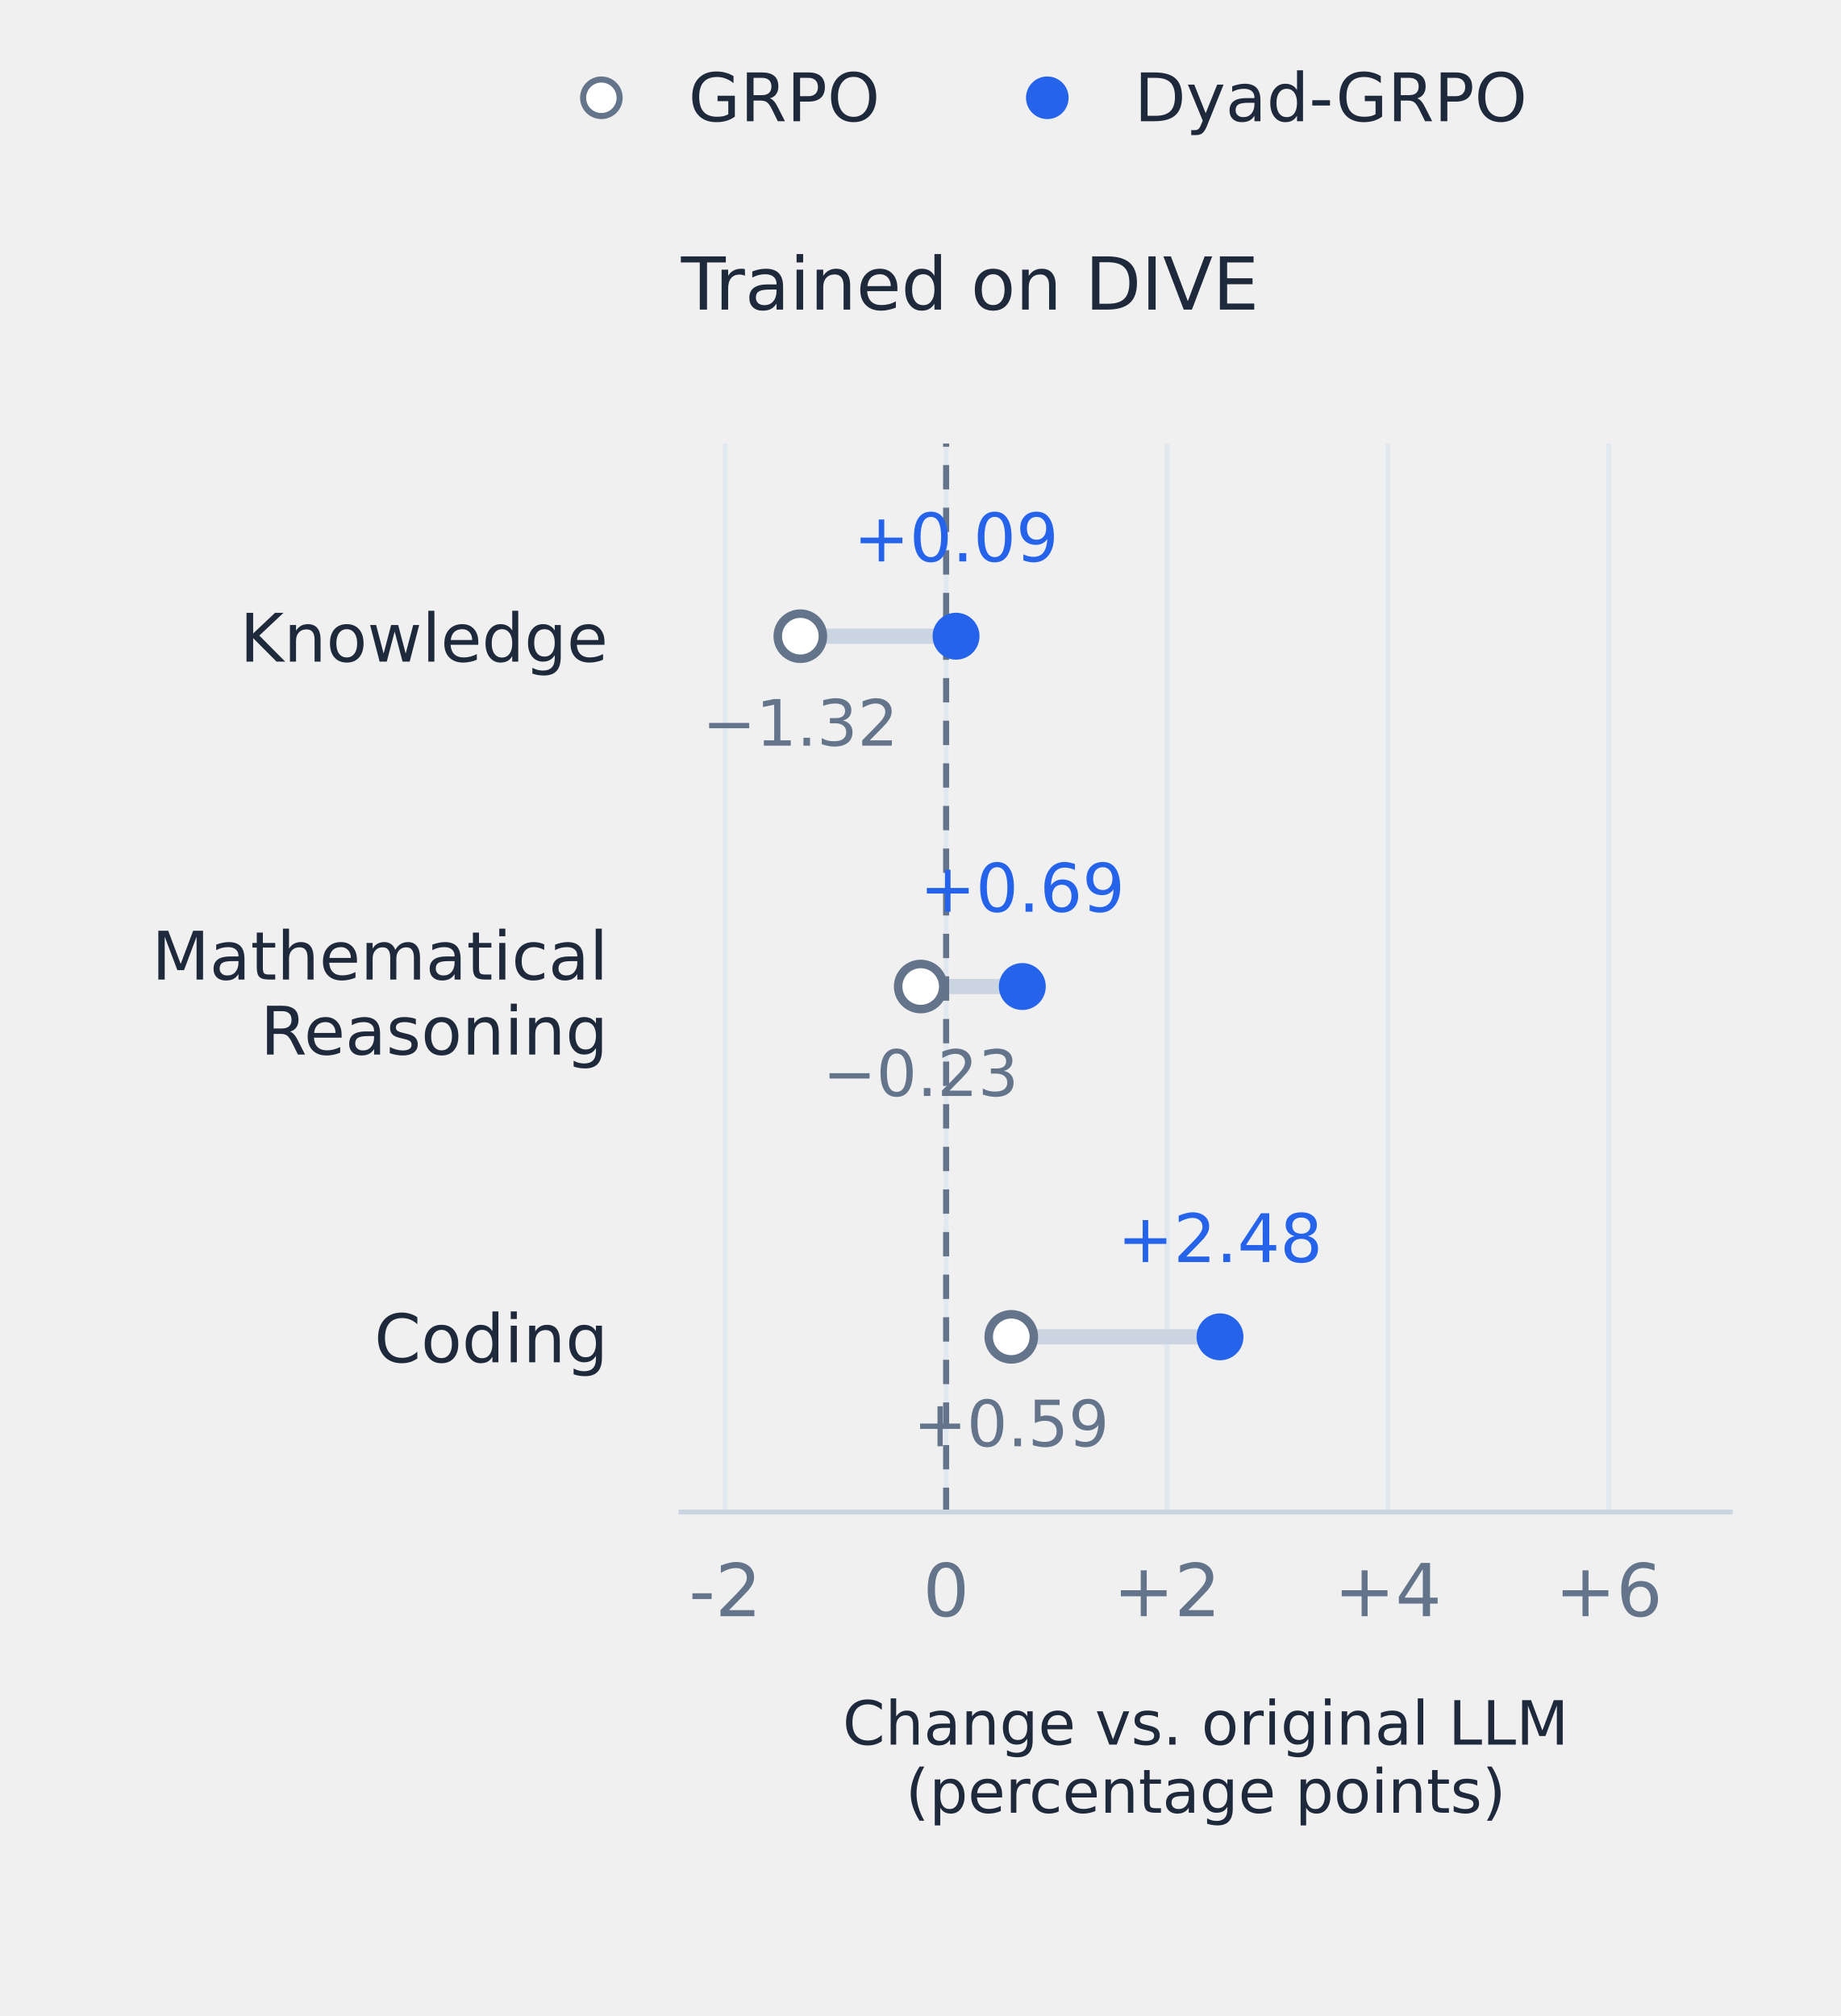
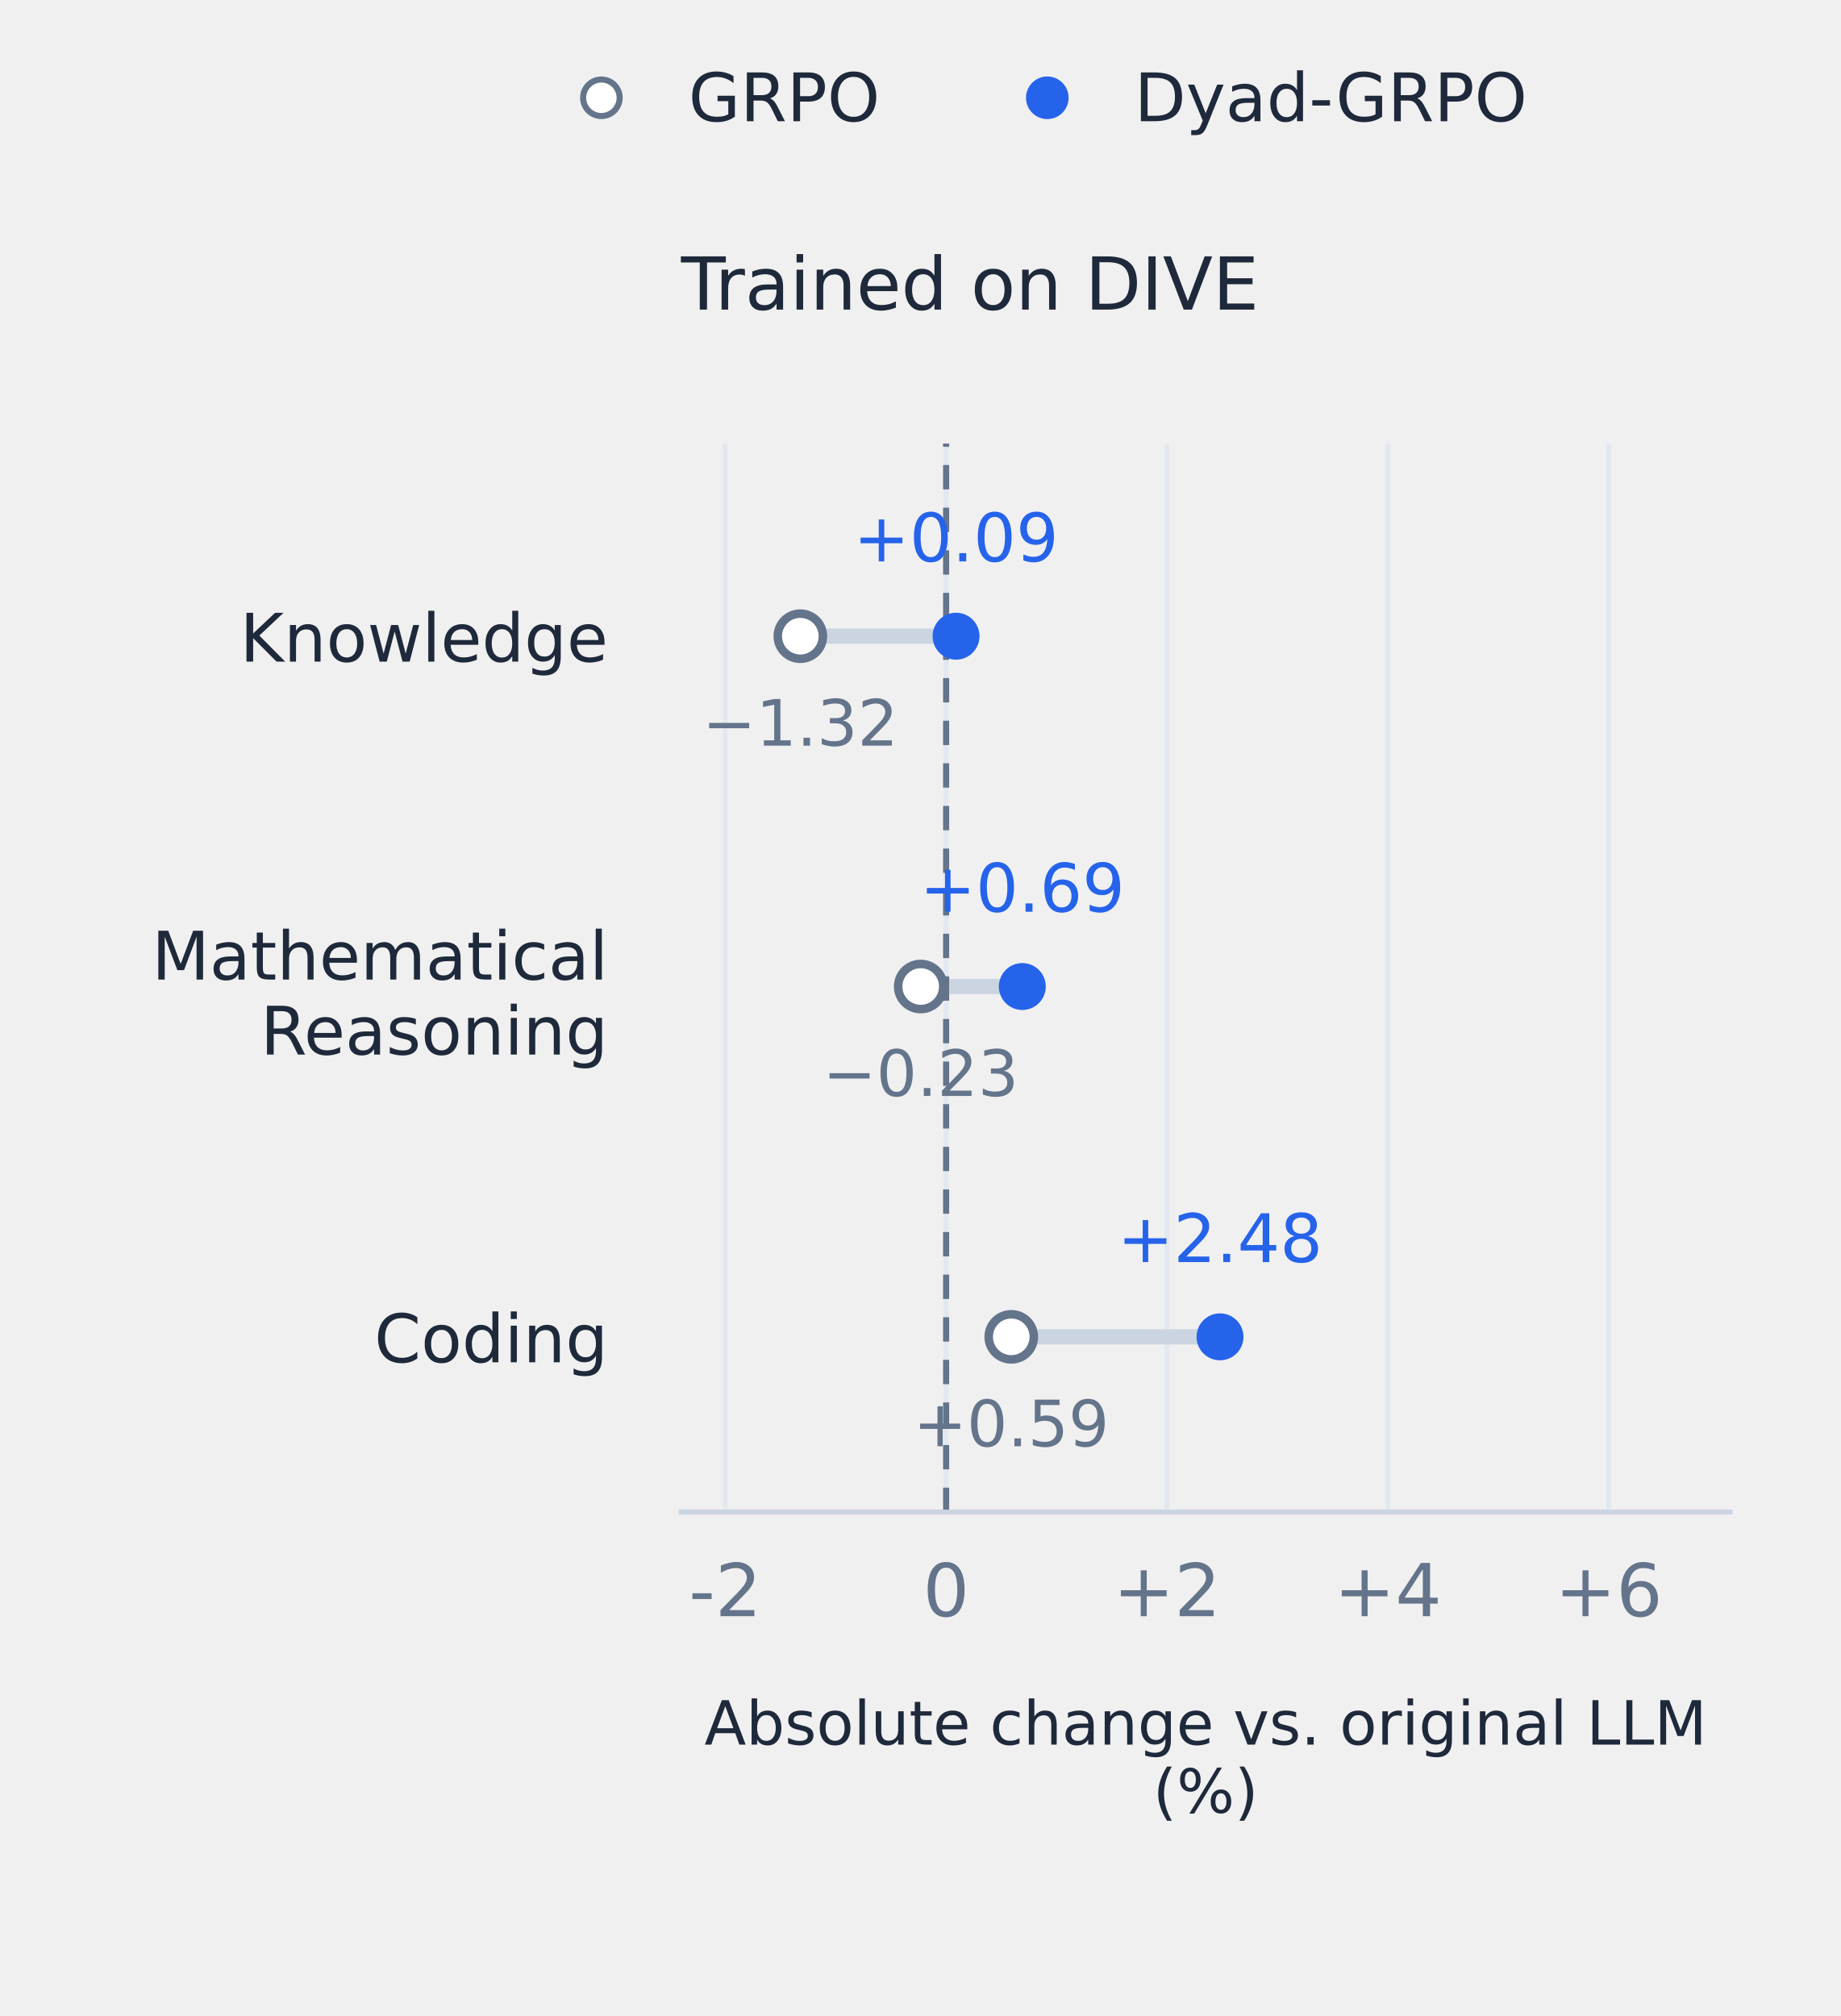
<svg xmlns="http://www.w3.org/2000/svg" xmlns:xlink="http://www.w3.org/1999/xlink" width="302.4pt" height="331.2pt" viewBox="0 0 302.4 331.2" version="1.1">
  <defs>
    <style type="text/css">*{stroke-linejoin: round; stroke-linecap: butt}</style>
  </defs>
  <g id="figure_1">
    <g id="patch_1">
      <path d="M 0 331.2 L 302.4 331.2 L 302.4 0 L 0 0 L 0 331.2 z " style="fill: none; opacity: 0" />
    </g>
    <g id="axes_1">
      <g id="patch_2">
        <path d="M 111.888 248.4 L 284.256 248.4 L 284.256 72.864 L 111.888 72.864 L 111.888 248.4 z " style="fill: none" />
      </g>
      <g id="matplotlib.axis_1">
        <g id="xtick_1">
          <g id="line2d_1">
            <path d="M 119.146 248.4 L 119.146 72.864 " clip-path="url(#p8c465124f8)" style="fill: none; stroke: #e2e8f0; stroke-width: 0.8; stroke-linecap: square" />
          </g>
          <g id="line2d_2" />
          <g id="text_1">
            <text style="font-size: 12px; font-family: 'DejaVu Sans', 'Arial', 'Bitstream Vera Sans', 'Computer Modern Sans Serif', 'Lucida Grande', 'Verdana', 'Geneva', 'Lucid', 'Helvetica', 'Avant Garde', sans-serif; text-anchor: middle; fill: #64748b" x="119.146" y="265.518" transform="rotate(-0 119.1456 265.5181)">-2</text>
          </g>
        </g>
        <g id="xtick_2">
          <g id="line2d_3">
            <path d="M 155.434 248.4 L 155.434 72.864 " clip-path="url(#p8c465124f8)" style="fill: none; stroke: #e2e8f0; stroke-width: 0.8; stroke-linecap: square" />
          </g>
          <g id="line2d_4" />
          <g id="text_2">
            <text style="font-size: 12px; font-family: 'DejaVu Sans', 'Arial', 'Bitstream Vera Sans', 'Computer Modern Sans Serif', 'Lucida Grande', 'Verdana', 'Geneva', 'Lucid', 'Helvetica', 'Avant Garde', sans-serif; text-anchor: middle; fill: #64748b" x="155.434" y="265.518" transform="rotate(-0 155.4336 265.5181)">0</text>
          </g>
        </g>
        <g id="xtick_3">
          <g id="line2d_5">
            <path d="M 191.722 248.4 L 191.722 72.864 " clip-path="url(#p8c465124f8)" style="fill: none; stroke: #e2e8f0; stroke-width: 0.8; stroke-linecap: square" />
          </g>
          <g id="line2d_6" />
          <g id="text_3">
            <text style="font-size: 12px; font-family: 'DejaVu Sans', 'Arial', 'Bitstream Vera Sans', 'Computer Modern Sans Serif', 'Lucida Grande', 'Verdana', 'Geneva', 'Lucid', 'Helvetica', 'Avant Garde', sans-serif; text-anchor: middle; fill: #64748b" x="191.722" y="265.518" transform="rotate(-0 191.7216 265.5181)">+2</text>
          </g>
        </g>
        <g id="xtick_4">
          <g id="line2d_7">
            <path d="M 228.01 248.4 L 228.01 72.864 " clip-path="url(#p8c465124f8)" style="fill: none; stroke: #e2e8f0; stroke-width: 0.8; stroke-linecap: square" />
          </g>
          <g id="line2d_8" />
          <g id="text_4">
            <text style="font-size: 12px; font-family: 'DejaVu Sans', 'Arial', 'Bitstream Vera Sans', 'Computer Modern Sans Serif', 'Lucida Grande', 'Verdana', 'Geneva', 'Lucid', 'Helvetica', 'Avant Garde', sans-serif; text-anchor: middle; fill: #64748b" x="228.01" y="265.518" transform="rotate(-0 228.0096 265.5181)">+4</text>
          </g>
        </g>
        <g id="xtick_5">
          <g id="line2d_9">
            <path d="M 264.298 248.4 L 264.298 72.864 " clip-path="url(#p8c465124f8)" style="fill: none; stroke: #e2e8f0; stroke-width: 0.8; stroke-linecap: square" />
          </g>
          <g id="line2d_10" />
          <g id="text_5">
            <text style="font-size: 12px; font-family: 'DejaVu Sans', 'Arial', 'Bitstream Vera Sans', 'Computer Modern Sans Serif', 'Lucida Grande', 'Verdana', 'Geneva', 'Lucid', 'Helvetica', 'Avant Garde', sans-serif; text-anchor: middle; fill: #64748b" x="264.298" y="265.518" transform="rotate(-0 264.2976 265.5181)">+6</text>
          </g>
        </g>
        <g id="text_6">
-           <text style="font-size: 10px; font-family: 'DejaVu Sans', 'Arial', 'Bitstream Vera Sans', 'Computer Modern Sans Serif', 'Lucida Grande', 'Verdana', 'Geneva', 'Lucid', 'Helvetica', 'Avant Garde', sans-serif; fill: #1e293b" transform="translate(138.4329 286.6122)">Change vs. original LLM</text>
-           <text style="font-size: 10px; font-family: 'DejaVu Sans', 'Arial', 'Bitstream Vera Sans', 'Computer Modern Sans Serif', 'Lucida Grande', 'Verdana', 'Geneva', 'Lucid', 'Helvetica', 'Avant Garde', sans-serif; fill: #1e293b" transform="translate(148.7618 297.81)">(percentage points)</text>
+           <text style="font-size: 10px; font-family: 'DejaVu Sans', 'Arial', 'Bitstream Vera Sans', 'Computer Modern Sans Serif', 'Lucida Grande', 'Verdana', 'Geneva', 'Lucid', 'Helvetica', 'Avant Garde', sans-serif; fill: #1e293b" transform="translate(115.7329 286.6122)">Absolute change vs. original LLM</text>
+           <text style="font-size: 10px; font-family: 'DejaVu Sans', 'Arial', 'Bitstream Vera Sans', 'Computer Modern Sans Serif', 'Lucida Grande', 'Verdana', 'Geneva', 'Lucid', 'Helvetica', 'Avant Garde', sans-serif; fill: #1e293b" transform="translate(189.4197 297.81)">(%)</text>
        </g>
      </g>
      <g id="matplotlib.axis_2">
        <g id="ytick_1">
          <g id="line2d_11" />
          <g id="text_7">
            <text style="font-size: 11px; font-family: 'DejaVu Sans', 'Arial', 'Bitstream Vera Sans', 'Computer Modern Sans Serif', 'Lucida Grande', 'Verdana', 'Geneva', 'Lucid', 'Helvetica', 'Avant Garde', sans-serif; text-anchor: end; fill: #1e293b" x="99.888" y="108.697" transform="rotate(-0 99.888 108.6972)">Knowledge</text>
          </g>
        </g>
        <g id="ytick_2">
          <g id="line2d_12" />
          <g id="text_8">
            <text style="font-size: 11px; font-family: 'DejaVu Sans', 'Arial', 'Bitstream Vera Sans', 'Computer Modern Sans Serif', 'Lucida Grande', 'Verdana', 'Geneva', 'Lucid', 'Helvetica', 'Avant Garde', sans-serif; fill: #1e293b" transform="translate(24.93503 160.927)">Mathematical</text>
            <text style="font-size: 11px; font-family: 'DejaVu Sans', 'Arial', 'Bitstream Vera Sans', 'Computer Modern Sans Serif', 'Lucida Grande', 'Verdana', 'Geneva', 'Lucid', 'Helvetica', 'Avant Garde', sans-serif; fill: #1e293b" transform="translate(42.78769 173.2446)">Reasoning</text>
          </g>
        </g>
        <g id="ytick_3">
          <g id="line2d_13" />
          <g id="text_9">
            <text style="font-size: 11px; font-family: 'DejaVu Sans', 'Arial', 'Bitstream Vera Sans', 'Computer Modern Sans Serif', 'Lucida Grande', 'Verdana', 'Geneva', 'Lucid', 'Helvetica', 'Avant Garde', sans-serif; text-anchor: end; fill: #1e293b" x="99.888" y="223.803" transform="rotate(-0 99.888 223.8027)">Coding</text>
          </g>
        </g>
      </g>
      <g id="line2d_14">
        <path d="M 131.484 104.518 L 157.067 104.518 " clip-path="url(#p8c465124f8)" style="fill: none; stroke: #cbd5e1; stroke-width: 2.5; stroke-linecap: square" />
      </g>
      <g id="line2d_15">
        <path d="M 151.26 162.071 L 167.953 162.071 " clip-path="url(#p8c465124f8)" style="fill: none; stroke: #cbd5e1; stroke-width: 2.5; stroke-linecap: square" />
      </g>
      <g id="line2d_16">
        <path d="M 166.139 219.624 L 200.431 219.624 " clip-path="url(#p8c465124f8)" style="fill: none; stroke: #cbd5e1; stroke-width: 2.5; stroke-linecap: square" />
      </g>
      <g id="line2d_17">
        <path d="M 155.434 248.4 L 155.434 72.864 " clip-path="url(#p8c465124f8)" style="fill: none; stroke-dasharray: 4,3; stroke-dashoffset: 0; stroke: #64748b" />
      </g>
      <g id="patch_3">
        <path d="M 111.888 248.4 L 284.256 248.4 " style="fill: none; stroke: #cbd5e1; stroke-width: 0.8; stroke-linejoin: miter; stroke-linecap: square" />
      </g>
      <g id="text_10">
        <text style="font-size: 11px; font-family: 'DejaVu Sans', 'Arial', 'Bitstream Vera Sans', 'Computer Modern Sans Serif', 'Lucida Grande', 'Verdana', 'Geneva', 'Lucid', 'Helvetica', 'Avant Garde', sans-serif; text-anchor: middle; fill: #2563eb" x="157.067" y="92.23" transform="rotate(-0 157.0666 92.23038)">+0.09</text>
      </g>
      <g id="text_11">
        <text style="font-size: 10.5px; font-family: 'DejaVu Sans', 'Arial', 'Bitstream Vera Sans', 'Computer Modern Sans Serif', 'Lucida Grande', 'Verdana', 'Geneva', 'Lucid', 'Helvetica', 'Avant Garde', sans-serif; text-anchor: middle; fill: #64748b" x="131.484" y="122.496" transform="rotate(-0 131.4835 122.4964)">−1.32</text>
      </g>
      <g id="text_12">
        <text style="font-size: 11px; font-family: 'DejaVu Sans', 'Arial', 'Bitstream Vera Sans', 'Computer Modern Sans Serif', 'Lucida Grande', 'Verdana', 'Geneva', 'Lucid', 'Helvetica', 'Avant Garde', sans-serif; text-anchor: middle; fill: #2563eb" x="167.953" y="149.783" transform="rotate(-0 167.953 149.7832)">+0.69</text>
      </g>
      <g id="text_13">
        <text style="font-size: 10.5px; font-family: 'DejaVu Sans', 'Arial', 'Bitstream Vera Sans', 'Computer Modern Sans Serif', 'Lucida Grande', 'Verdana', 'Geneva', 'Lucid', 'Helvetica', 'Avant Garde', sans-serif; text-anchor: middle; fill: #64748b" x="151.26" y="180.049" transform="rotate(-0 151.2605 180.0492)">−0.23</text>
      </g>
      <g id="text_14">
        <text style="font-size: 11px; font-family: 'DejaVu Sans', 'Arial', 'Bitstream Vera Sans', 'Computer Modern Sans Serif', 'Lucida Grande', 'Verdana', 'Geneva', 'Lucid', 'Helvetica', 'Avant Garde', sans-serif; text-anchor: middle; fill: #2563eb" x="200.431" y="207.336" transform="rotate(-0 200.4307 207.3359)">+2.48</text>
      </g>
      <g id="text_15">
        <text style="font-size: 10.5px; font-family: 'DejaVu Sans', 'Arial', 'Bitstream Vera Sans', 'Computer Modern Sans Serif', 'Lucida Grande', 'Verdana', 'Geneva', 'Lucid', 'Helvetica', 'Avant Garde', sans-serif; text-anchor: middle; fill: #64748b" x="166.139" y="237.602" transform="rotate(-0 166.1386 237.602)">+0.59</text>
      </g>
      <g id="text_16">
        <text style="font-size: 12px; font-family: 'DejaVu Sans', 'Arial', 'Bitstream Vera Sans', 'Computer Modern Sans Serif', 'Lucida Grande', 'Verdana', 'Geneva', 'Lucid', 'Helvetica', 'Avant Garde', sans-serif; text-anchor: start; fill: #1e293b" x="111.888" y="50.864" transform="rotate(-0 111.888 50.864)">Trained on DIVE</text>
      </g>
      <g id="PathCollection_1">
        <defs>
          <path id="m1ee2580a91" d="M 0 3.708 C 0.983 3.708 1.927 3.317 2.622 2.622 C 3.317 1.927 3.708 0.983 3.708 0 C 3.708 -0.983 3.317 -1.927 2.622 -2.622 C 1.927 -3.317 0.983 -3.708 0 -3.708 C -0.983 -3.708 -1.927 -3.317 -2.622 -2.622 C -3.317 -1.927 -3.708 -0.983 -3.708 0 C -3.708 0.983 -3.317 1.927 -2.622 2.622 C -1.927 3.317 -0.983 3.708 0 3.708 z " style="stroke: #64748b; stroke-width: 1.4" />
        </defs>
        <g clip-path="url(#p8c465124f8)">
          <use xlink:href="#m1ee2580a91" x="131.484" y="104.518" style="fill: #ffffff; stroke: #64748b; stroke-width: 1.4" />
        </g>
      </g>
      <g id="PathCollection_2">
        <g clip-path="url(#p8c465124f8)">
          <use xlink:href="#m1ee2580a91" x="151.26" y="162.071" style="fill: #ffffff; stroke: #64748b; stroke-width: 1.4" />
        </g>
      </g>
      <g id="PathCollection_3">
        <g clip-path="url(#p8c465124f8)">
          <use xlink:href="#m1ee2580a91" x="166.139" y="219.624" style="fill: #ffffff; stroke: #64748b; stroke-width: 1.4" />
        </g>
      </g>
      <g id="PathCollection_4">
        <defs>
          <path id="m82ac491aea" d="M 0 3.354 C 0.89 3.354 1.743 3.001 2.372 2.372 C 3.001 1.743 3.354 0.89 3.354 0 C 3.354 -0.89 3.001 -1.743 2.372 -2.372 C 1.743 -3.001 0.89 -3.354 0 -3.354 C -0.89 -3.354 -1.743 -3.001 -2.372 -2.372 C -3.001 -1.743 -3.354 -0.89 -3.354 0 C -3.354 0.89 -3.001 1.743 -2.372 2.372 C -1.743 3.001 -0.89 3.354 0 3.354 z " style="stroke: #2563eb" />
        </defs>
        <g clip-path="url(#p8c465124f8)">
          <use xlink:href="#m82ac491aea" x="157.067" y="104.518" style="fill: #2563eb; stroke: #2563eb" />
        </g>
      </g>
      <g id="PathCollection_5">
        <g clip-path="url(#p8c465124f8)">
          <use xlink:href="#m82ac491aea" x="167.953" y="162.071" style="fill: #2563eb; stroke: #2563eb" />
        </g>
      </g>
      <g id="PathCollection_6">
        <g clip-path="url(#p8c465124f8)">
          <use xlink:href="#m82ac491aea" x="200.431" y="219.624" style="fill: #2563eb; stroke: #2563eb" />
        </g>
      </g>
    </g>
    <g id="legend_1">
      <g id="line2d_18">
        <defs>
          <path id="m5e4ce23e4f" d="M 0 3 C 0.796 3 1.559 2.684 2.121 2.121 C 2.684 1.559 3 0.796 3 0 C 3 -0.796 2.684 -1.559 2.121 -2.121 C 1.559 -2.684 0.796 -3 0 -3 C -0.796 -3 -1.559 -2.684 -2.121 -2.121 C -2.684 -1.559 -3 -0.796 -3 0 C -3 0.796 -2.684 1.559 -2.121 2.121 C -1.559 2.684 -0.796 3 0 3 z " style="stroke: #64748b" />
        </defs>
        <g>
          <use xlink:href="#m5e4ce23e4f" x="98.8" y="16.064" style="fill: #ffffff; stroke: #64748b" />
        </g>
      </g>
      <g id="text_17">
        <text style="font-size: 11px; font-family: 'DejaVu Sans', 'Arial', 'Bitstream Vera Sans', 'Computer Modern Sans Serif', 'Lucida Grande', 'Verdana', 'Geneva', 'Lucid', 'Helvetica', 'Avant Garde', sans-serif; text-anchor: start; fill: #1e293b" x="113.1" y="19.914" transform="rotate(-0 113.0996 19.91428)">GRPO</text>
      </g>
      <g id="line2d_19">
        <defs>
          <path id="m1ca7c4b64c" d="M 0 3 C 0.796 3 1.559 2.684 2.121 2.121 C 2.684 1.559 3 0.796 3 0 C 3 -0.796 2.684 -1.559 2.121 -2.121 C 1.559 -2.684 0.796 -3 0 -3 C -0.796 -3 -1.559 -2.684 -2.121 -2.121 C -2.684 -1.559 -3 -0.796 -3 0 C -3 0.796 -2.684 1.559 -2.121 2.121 C -1.559 2.684 -0.796 3 0 3 z " style="stroke: #2563eb" />
        </defs>
        <g>
          <use xlink:href="#m1ca7c4b64c" x="172.058" y="16.064" style="fill: #2563eb; stroke: #2563eb" />
        </g>
      </g>
      <g id="text_18">
        <text style="font-size: 11px; font-family: 'DejaVu Sans', 'Arial', 'Bitstream Vera Sans', 'Computer Modern Sans Serif', 'Lucida Grande', 'Verdana', 'Geneva', 'Lucid', 'Helvetica', 'Avant Garde', sans-serif; text-anchor: start; fill: #1e293b" x="186.358" y="19.914" transform="rotate(-0 186.3579 19.91428)">Dyad-GRPO</text>
      </g>
    </g>
  </g>
  <defs>
    <clipPath id="p8c465124f8">
      <rect x="111.888" y="72.864" width="172.368" height="175.536" />
    </clipPath>
  </defs>
</svg>
